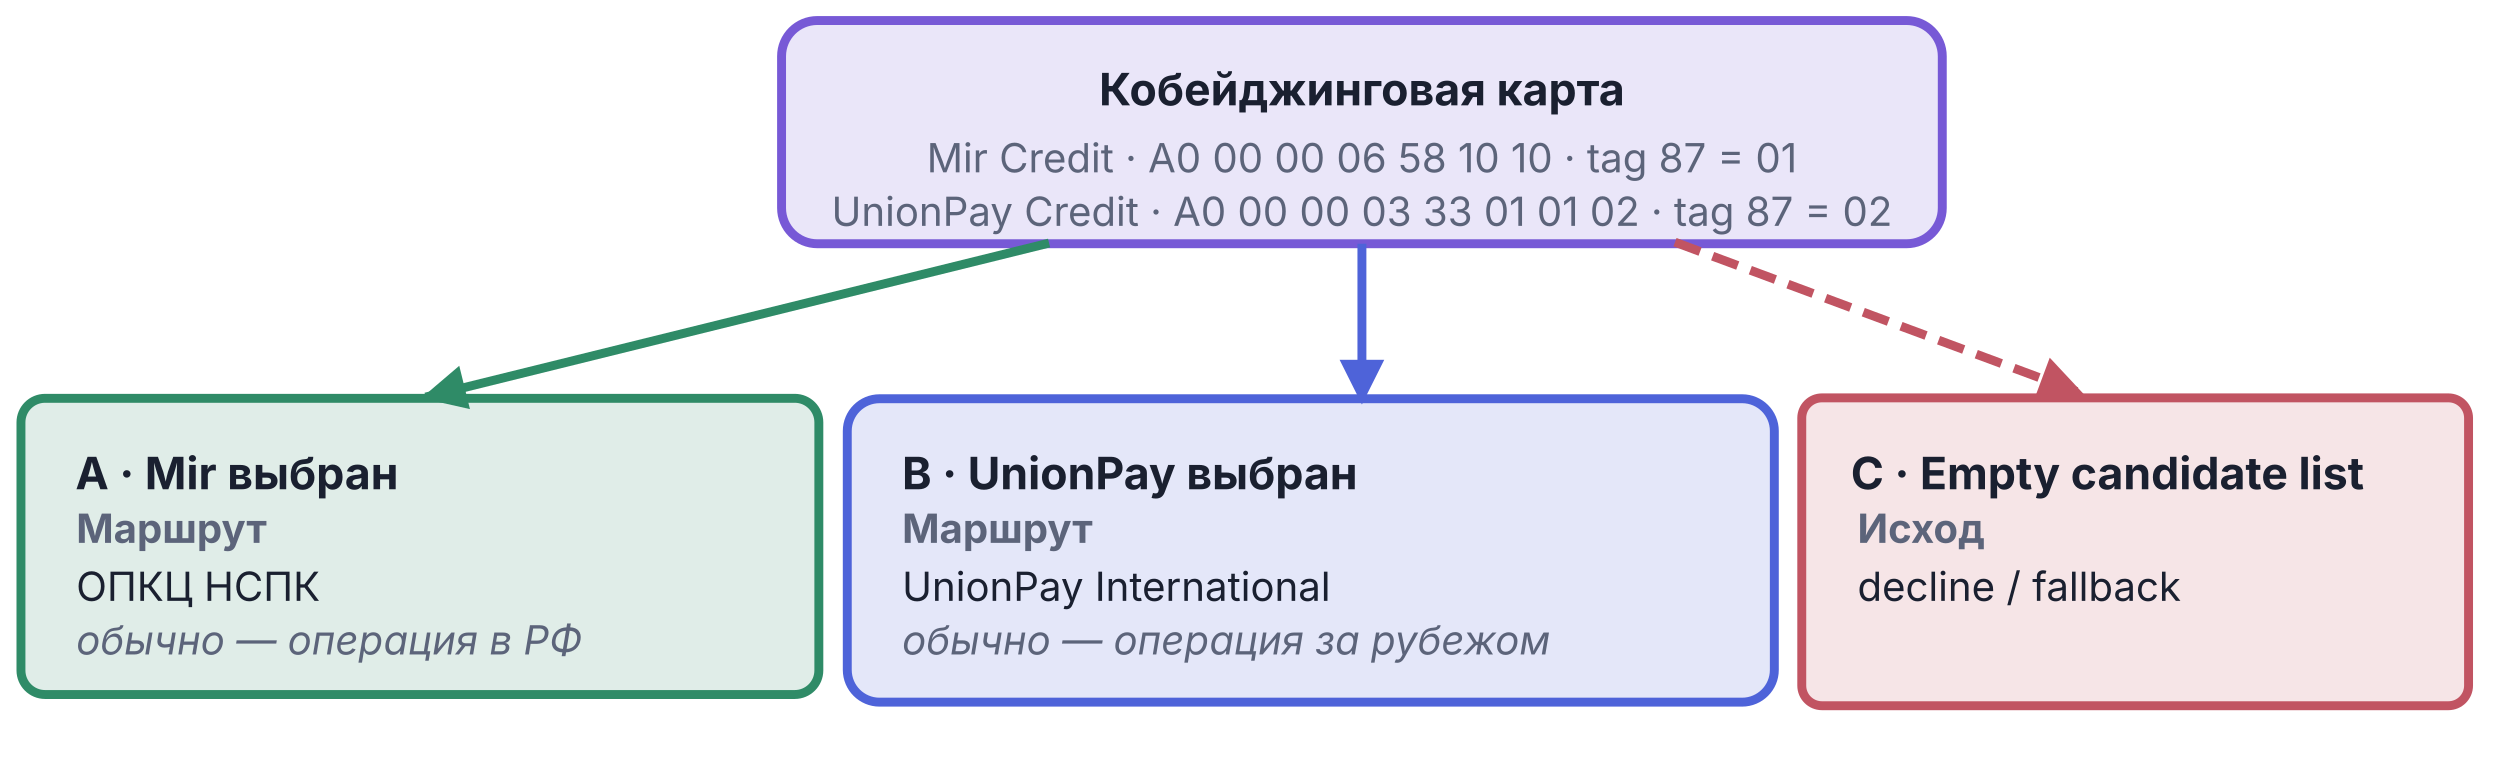
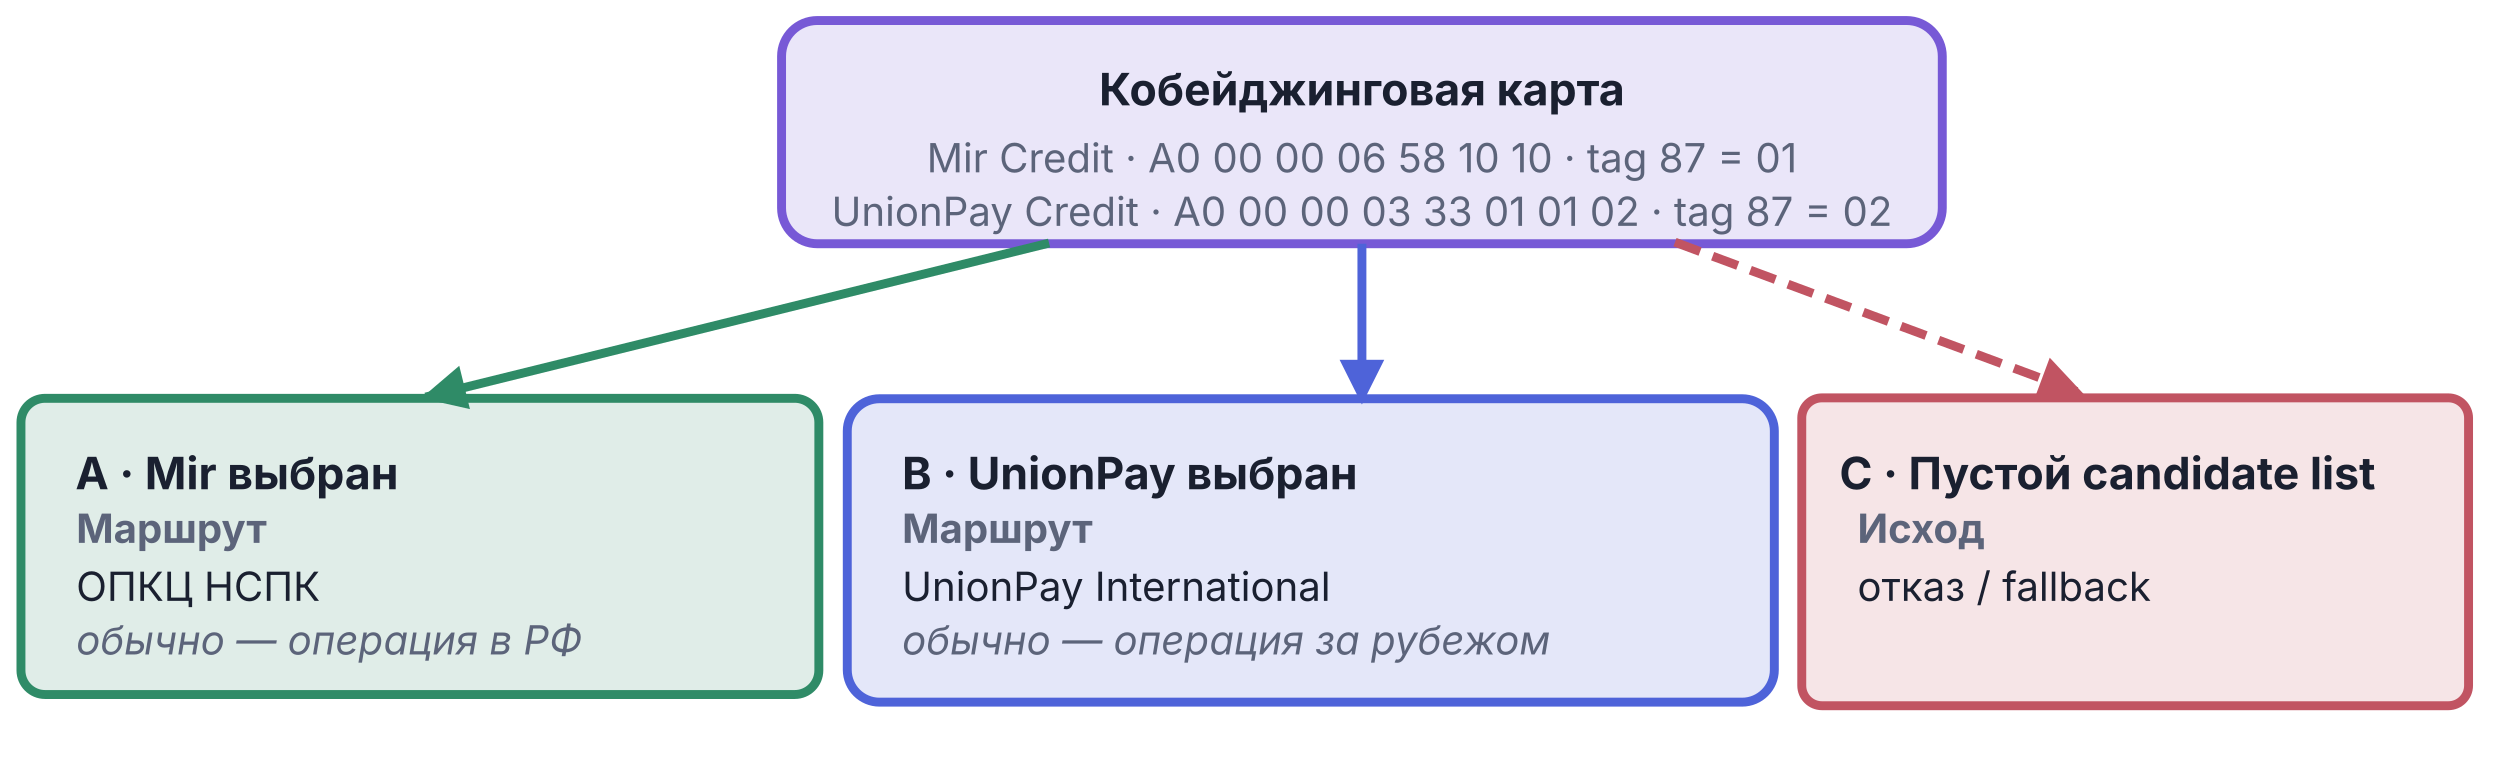
<svg xmlns="http://www.w3.org/2000/svg" viewBox="0 0 560 170" width="560" height="170" version="1.1" id="svg18">
  <defs id="defs4">
    <marker id="arr-Good" viewBox="0 0 10 10" refX="9" refY="5" markerWidth="5" markerHeight="5" orient="auto">
      <path d="M 0,0 10,5 0,10 Z" fill="#2F8B67" id="path2" />
    </marker>
    <marker id="arr-AccentA" viewBox="0 0 10 10" refX="9" refY="5" markerWidth="5" markerHeight="5" orient="auto">
      <path d="M 0,0 10,5 0,10 Z" fill="#4E63D9" id="path3" />
    </marker>
    <marker id="arr-Bad" viewBox="0 0 10 10" refX="9" refY="5" markerWidth="5" markerHeight="5" orient="auto">
      <path d="M 0,0 10,5 0,10 Z" fill="#C15462" id="path4" />
    </marker>
  </defs>
  <rect x="175.07" y="4.597" width="260" height="50" rx="8" fill="#7759D6" fill-opacity="0.15" stroke="#7759D6" stroke-width="2" id="rect4" />
-   <text x="305.07" y="23.597" text-anchor="middle" font-family="Inter, '-apple-system', BlinkMacSystemFont, 'Helvetica Neue', Arial, sans-serif" font-size="10px" font-weight="bold" fill="#1A2030" id="text4">Кобейджинговая карта</text>
-   <text x="305.07" y="38.597" text-anchor="middle" font-family="Inter, '-apple-system', BlinkMacSystemFont, 'Helvetica Neue', Arial, sans-serif" font-size="9px" fill="#5C647A" id="text5">Mir Credit · A0 00 00 06 58 10 10 · tag 87 = 01</text>
-   <text x="305.07" y="50.597" text-anchor="middle" font-family="Inter, '-apple-system', BlinkMacSystemFont, 'Helvetica Neue', Arial, sans-serif" font-size="9px" fill="#5C647A" id="text6">UnionPay Credit · A0 00 00 03 33 01 01 02 · tag 87 = 02</text>
+   <text x="305.07" y="23.597" text-anchor="middle" font-family="Inter, -apple-system, BlinkMacSystemFont, 'Helvetica Neue', Arial, sans-serif" font-size="10px" font-weight="bold" fill="#1A2030" id="text4">Кобейджинговая карта</text>
+   <text x="305.07" y="38.597" text-anchor="middle" font-family="Inter, -apple-system, BlinkMacSystemFont, 'Helvetica Neue', Arial, sans-serif" font-size="9px" fill="#5C647A" id="text5">Mir Credit · A0 00 00 06 58 10 10 · tag 87 = 01</text>
+   <text x="305.07" y="50.597" text-anchor="middle" font-family="Inter, -apple-system, BlinkMacSystemFont, 'Helvetica Neue', Arial, sans-serif" font-size="9px" fill="#5C647A" id="text6">UnionPay Credit · A0 00 00 03 33 01 01 02 · tag 87 = 02</text>
  <line x1="234.996" y1="54.446" x2="95.335" y2="88.947" stroke="#2F8B67" stroke-width="2" marker-end="url(#arr-Good)" id="line6" />
  <line x1="305.07" y1="54.597" x2="305.07" y2="89.597" stroke="#4E63D9" stroke-width="2" marker-end="url(#arr-AccentA)" id="line7" />
  <line x1="375.194" y1="54.254" x2="465.833" y2="87.943" stroke="#C15462" stroke-width="2" stroke-dasharray="6,3" marker-end="url(#arr-Bad)" id="line8" />
  <rect x="4.694" y="89.221" width="178.727" height="66.35" rx="5.396" fill="#2F8B67" fill-opacity="0.15" stroke="#2F8B67" stroke-width="2" id="rect8" />
-   <text x="53.07" y="109.597" text-anchor="middle" font-family="Inter, '-apple-system', BlinkMacSystemFont, 'Helvetica Neue', Arial, sans-serif" font-size="10px" font-weight="bold" fill="#1A2030" id="text8">A · Mir выбран</text>
-   <text x="17.07" y="121.597" text-anchor="start" font-family="Inter, sans-serif" font-size="9px" font-weight="bold" fill="#5C647A" id="text9">Маршрут</text>
-   <text x="17.07" y="134.597" text-anchor="start" font-family="Inter, sans-serif" font-size="9px" fill="#1A2030" id="text10">ОПКЦ НСПК</text>
-   <text x="17.07" y="146.597" text-anchor="start" font-family="Inter, sans-serif" font-size="9px" font-style="italic" fill="#5C647A" id="text11">обычно — операция в РФ</text>
+   <text x="53.07" y="109.597" text-anchor="middle" font-family="Inter, -apple-system, BlinkMacSystemFont, 'Helvetica Neue', Arial, sans-serif" font-size="10px" font-weight="bold" fill="#1A2030" id="text8">A · Mir выбран</text>
+   <text x="17.07" y="121.597" text-anchor="start" font-family="Inter, -apple-system, BlinkMacSystemFont, 'Helvetica Neue', Arial, sans-serif" font-size="9px" font-weight="bold" fill="#5C647A" id="text9">Маршрут</text>
+   <text x="17.07" y="134.597" text-anchor="start" font-family="Inter, -apple-system, BlinkMacSystemFont, 'Helvetica Neue', Arial, sans-serif" font-size="9px" fill="#1A2030" id="text10">ОПКЦ НСПК</text>
+   <text x="17.07" y="146.597" text-anchor="start" font-family="Inter, -apple-system, BlinkMacSystemFont, 'Helvetica Neue', Arial, sans-serif" font-size="9px" font-style="italic" fill="#5C647A" id="text11">обычно — операция в РФ</text>
  <rect x="189.789" y="89.316" width="207.661" height="67.967" rx="7.223" fill="#4E63D9" fill-opacity="0.15" stroke="#4E63D9" stroke-width="2" id="rect11" />
-   <text x="253.07" y="109.597" text-anchor="middle" font-family="Inter, '-apple-system', BlinkMacSystemFont, 'Helvetica Neue', Arial, sans-serif" font-size="10px" font-weight="bold" fill="#1A2030" id="text12">B · UnionPay выбран</text>
-   <text x="202.07" y="121.597" text-anchor="start" font-family="Inter, sans-serif" font-size="9px" font-weight="bold" fill="#5C647A" id="text13">Маршрут</text>
-   <text x="202.07" y="134.597" text-anchor="start" font-family="Inter, sans-serif" font-size="9px" fill="#1A2030" id="text14">UnionPay International</text>
-   <text x="202.07" y="146.597" text-anchor="start" font-family="Inter, sans-serif" font-size="9px" font-style="italic" fill="#5C647A" id="text15">обычно — операция за рубежом</text>
+   <text x="253.07" y="109.597" text-anchor="middle" font-family="Inter, -apple-system, BlinkMacSystemFont, 'Helvetica Neue', Arial, sans-serif" font-size="10px" font-weight="bold" fill="#1A2030" id="text12">B · UnionPay выбран</text>
+   <text x="202.07" y="121.597" text-anchor="start" font-family="Inter, -apple-system, BlinkMacSystemFont, 'Helvetica Neue', Arial, sans-serif" font-size="9px" font-weight="bold" fill="#5C647A" id="text13">Маршрут</text>
+   <text x="202.07" y="134.597" text-anchor="start" font-family="Inter, -apple-system, BlinkMacSystemFont, 'Helvetica Neue', Arial, sans-serif" font-size="9px" fill="#1A2030" id="text14">UnionPay International</text>
+   <text x="202.07" y="146.597" text-anchor="start" font-family="Inter, -apple-system, BlinkMacSystemFont, 'Helvetica Neue', Arial, sans-serif" font-size="9px" font-style="italic" fill="#5C647A" id="text15">обычно — операция за рубежом</text>
  <rect x="403.595" y="89.122" width="149.361" height="68.958" rx="4.509" fill="#C15462" fill-opacity="0.15" stroke="#C15462" stroke-width="2" id="rect15" />
-   <text x="472.07" y="109.597" text-anchor="middle" font-family="Inter, '-apple-system', BlinkMacSystemFont, 'Helvetica Neue', Arial, sans-serif" font-size="10px" font-weight="bold" fill="#1A2030" id="text16">C · Empty candidate list</text>
-   <text x="416.07" y="121.597" text-anchor="start" font-family="Inter, sans-serif" font-size="9px" font-weight="bold" fill="#5C647A" id="text17">Исход</text>
-   <text x="416.07" y="134.597" text-anchor="start" font-family="Inter, sans-serif" font-size="9px" fill="#1A2030" id="text18">decline / fallback</text>
+   <text x="472.07" y="109.597" text-anchor="middle" font-family="Inter, -apple-system, BlinkMacSystemFont, 'Helvetica Neue', Arial, sans-serif" font-size="10px" font-weight="bold" fill="#1A2030" id="text16">C · Пустой candidate list</text>
+   <text x="416.07" y="121.597" text-anchor="start" font-family="Inter, -apple-system, BlinkMacSystemFont, 'Helvetica Neue', Arial, sans-serif" font-size="9px" font-weight="bold" fill="#5C647A" id="text17">Исход</text>
+   <text x="416.07" y="134.597" text-anchor="start" font-family="Inter, -apple-system, BlinkMacSystemFont, 'Helvetica Neue', Arial, sans-serif" font-size="9px" fill="#1A2030" id="text18">отказ / fallback</text>
</svg>
